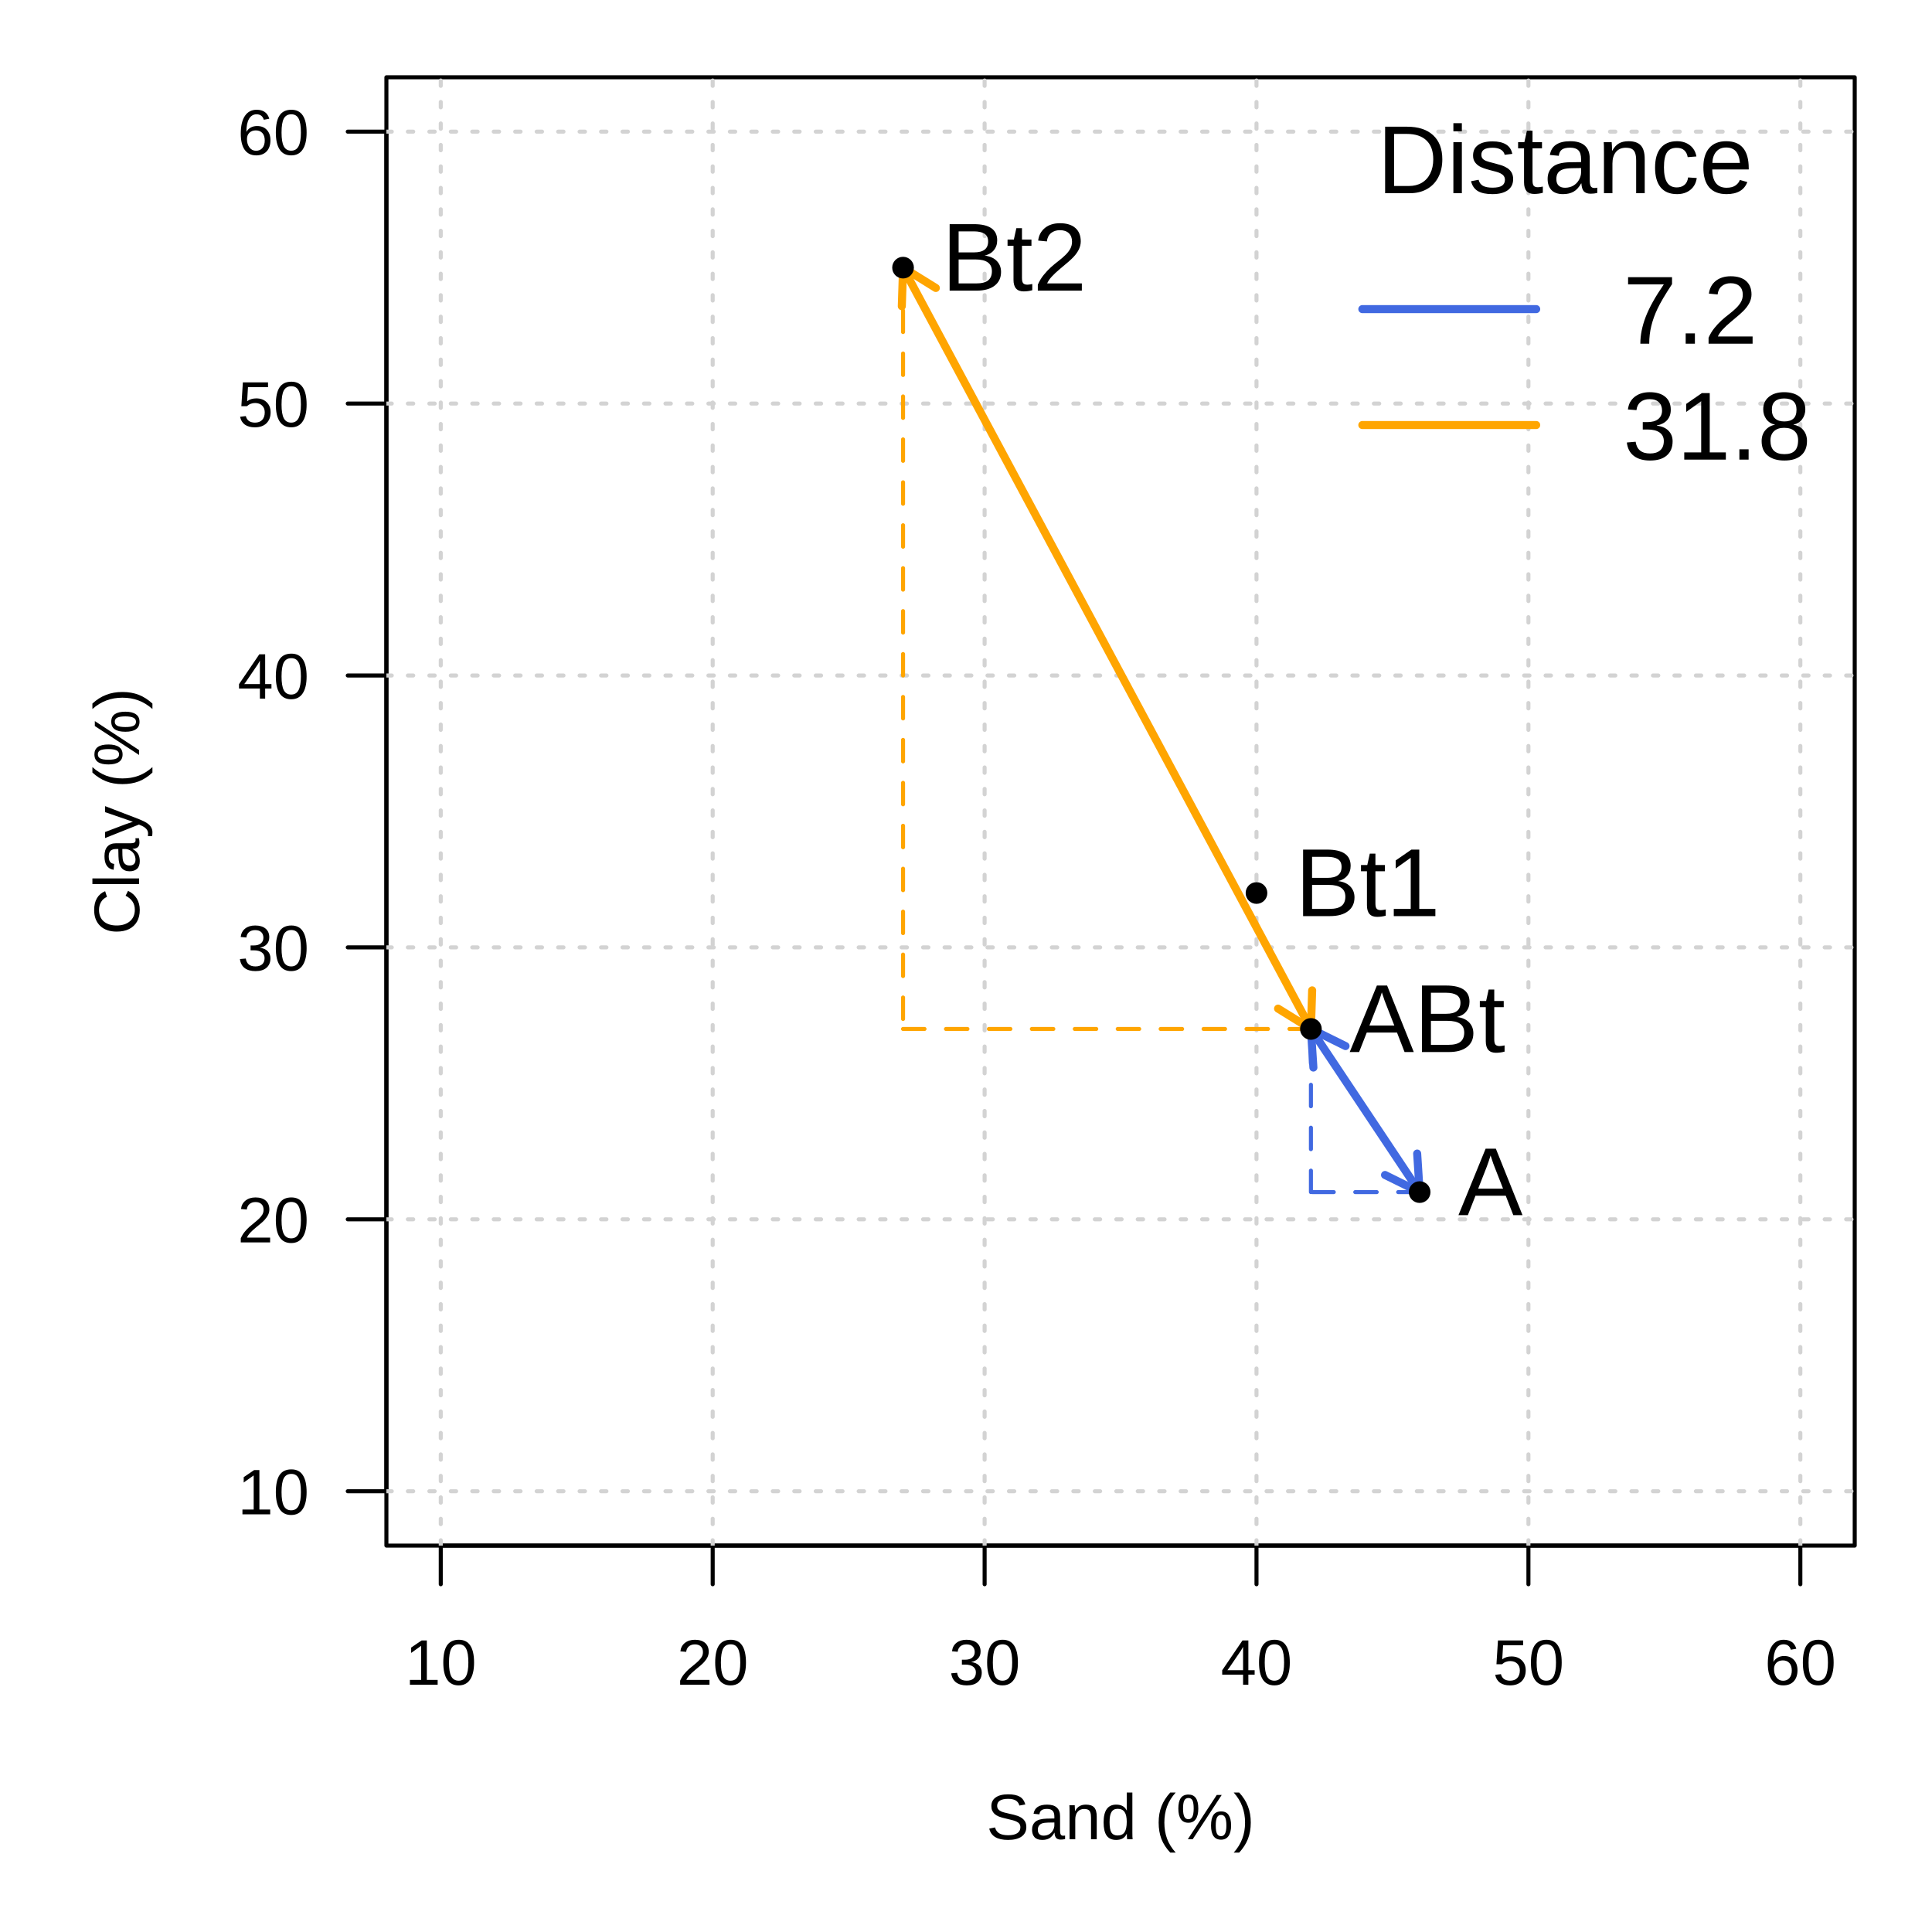
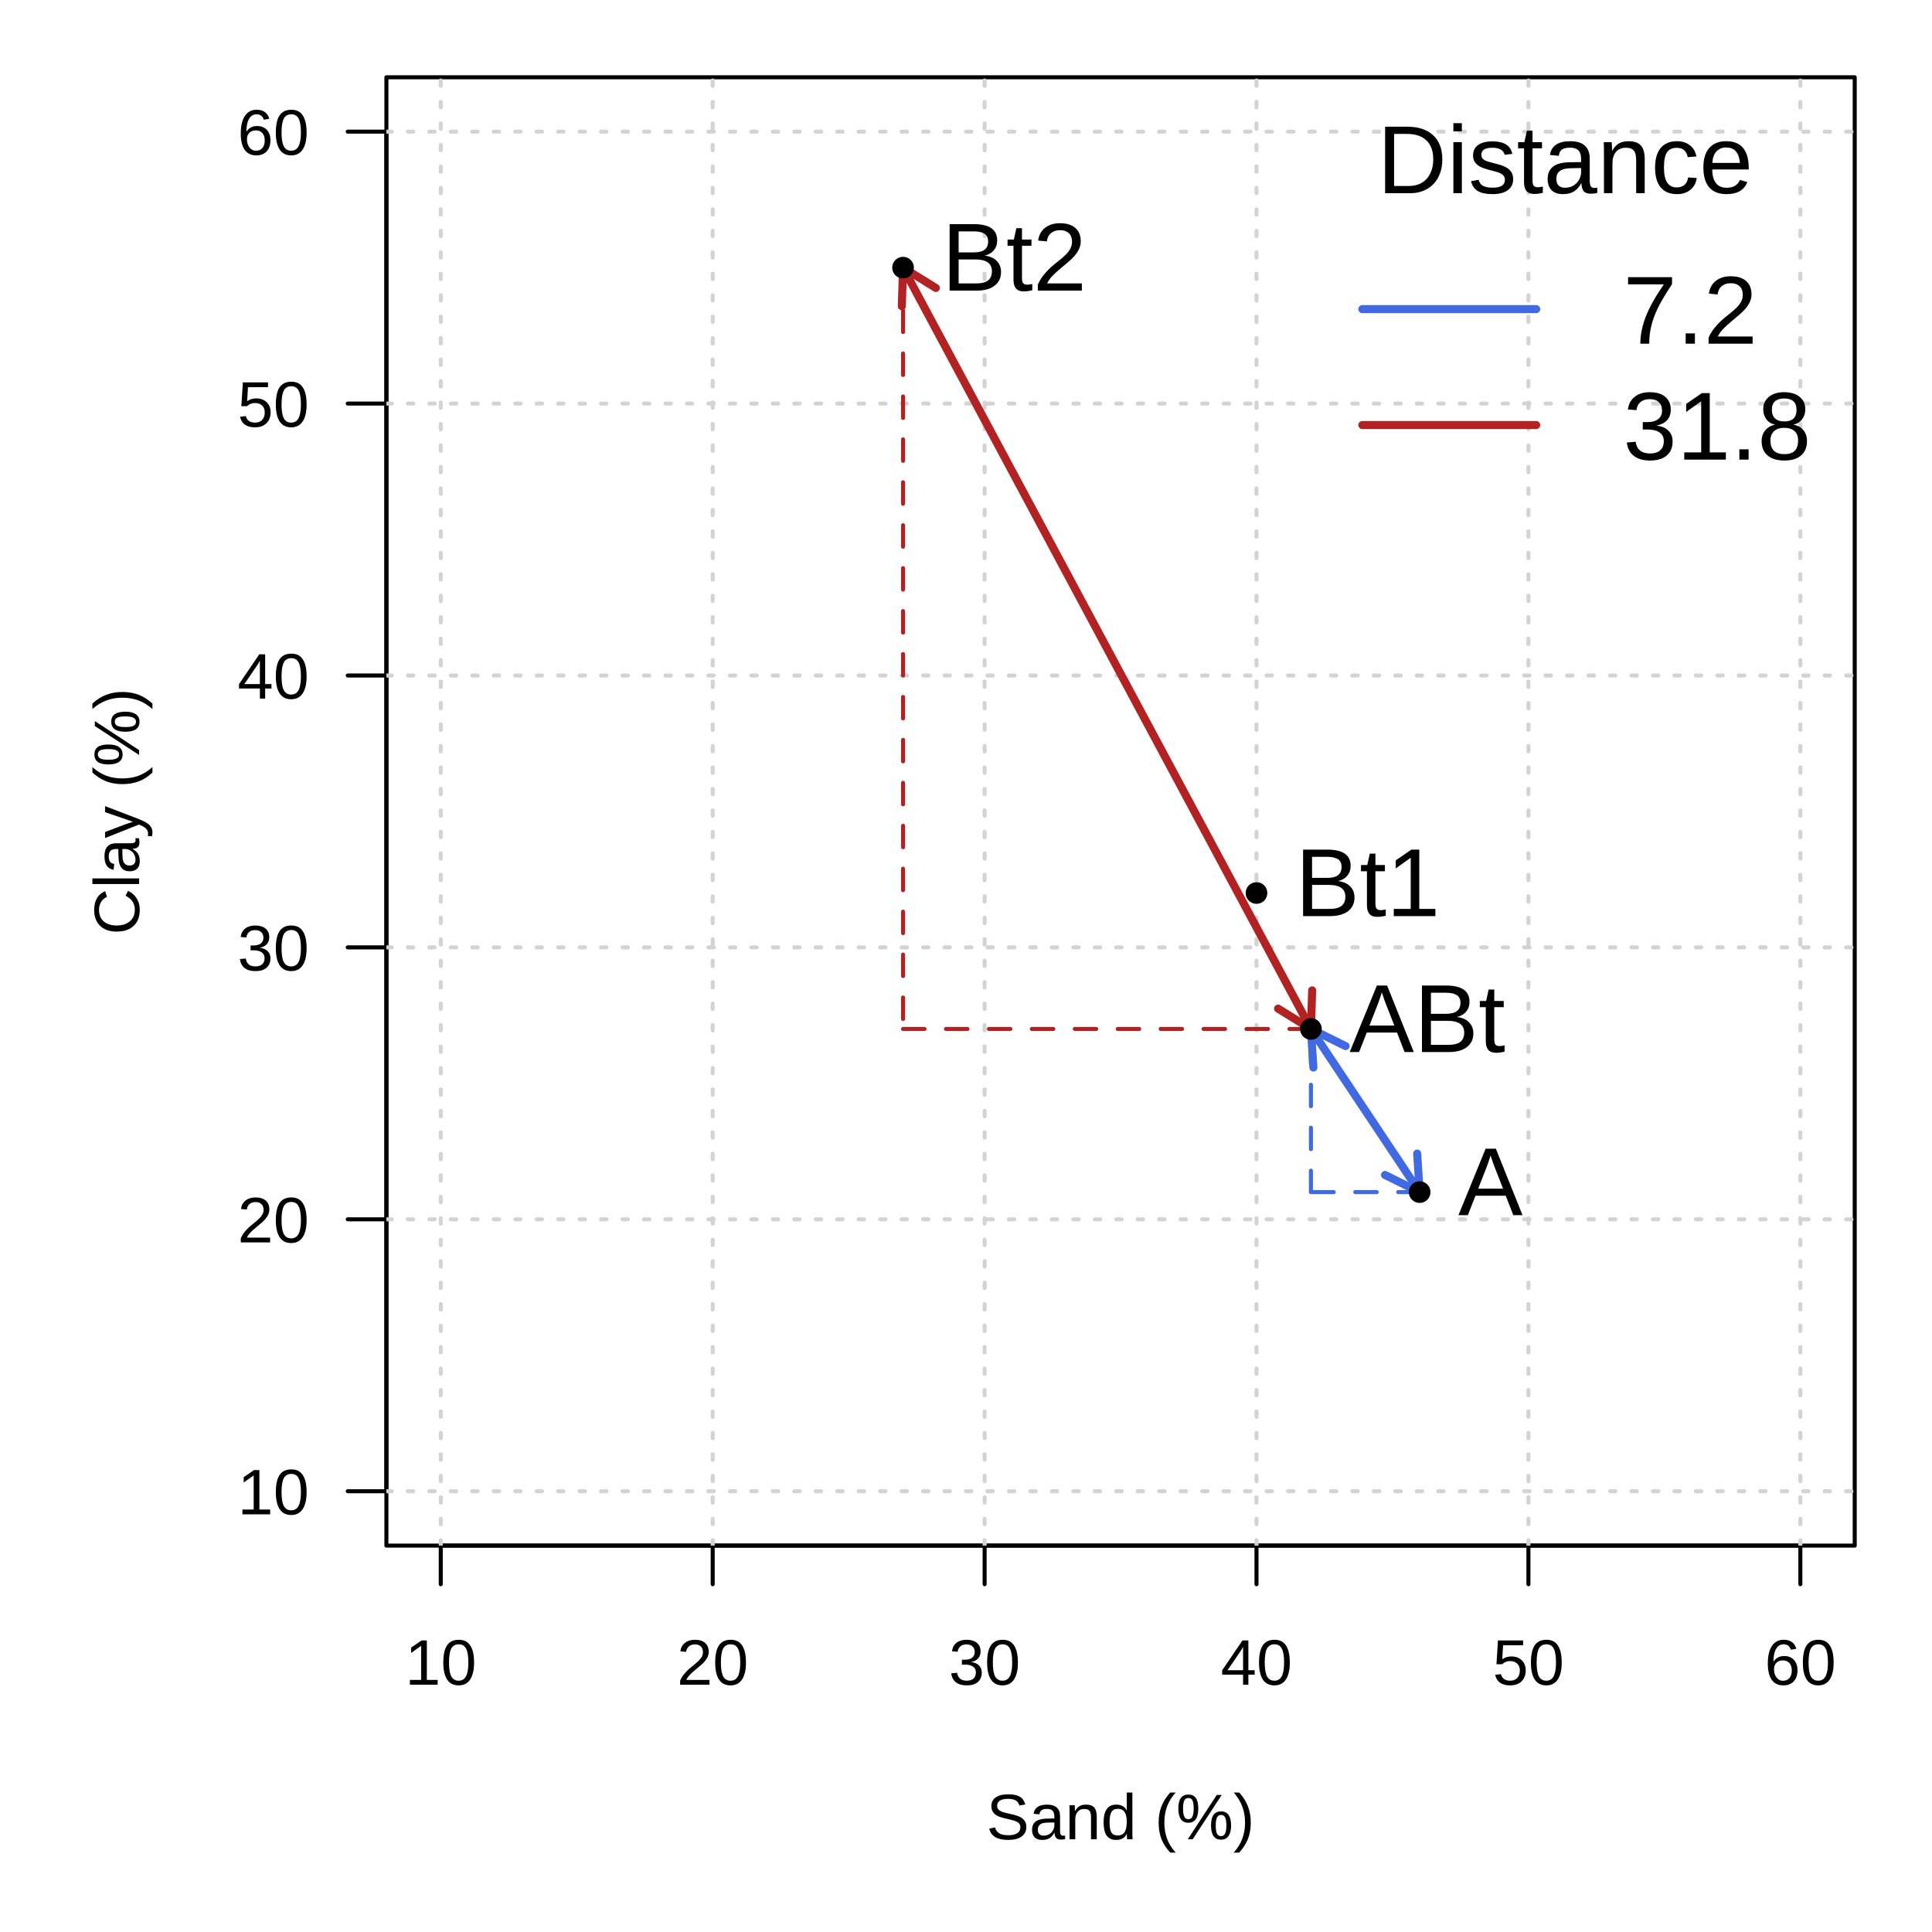
<svg xmlns="http://www.w3.org/2000/svg" width="360.00pt" height="360.00pt" viewBox="0 0 360.00 360.00">
  <g class="svglite">
    <defs>
      <style type="text/css">
    .svglite line, .svglite polyline, .svglite polygon, .svglite path, .svglite rect, .svglite circle {
      fill: none;
      stroke: #000000;
      stroke-linecap: round;
      stroke-linejoin: round;
      stroke-miterlimit: 10.00;
    }
    .svglite text {
      white-space: pre;
    }
    .svglite g.glyphgroup path {
      fill: inherit;
      stroke: none;
    }
  </style>
    </defs>
    <rect width="100%" height="100%" style="stroke: none; fill: #FFFFFF;" />
    <defs>
      <clipPath id="cpMC4wMHwzNjAuMDB8MC4wMHwzNjAuMDA=">
        <rect x="0.00" y="0.00" width="360.00" height="360.00" />
      </clipPath>
    </defs>
    <g clip-path="url(#cpMC4wMHwzNjAuMDB8MC4wMHwzNjAuMDA=)">
      <line x1="82.13" y1="288.00" x2="335.47" y2="288.00" style="stroke-width: 0.75;" />
      <line x1="82.13" y1="288.00" x2="82.13" y2="295.20" style="stroke-width: 0.75;" />
      <line x1="132.80" y1="288.00" x2="132.80" y2="295.20" style="stroke-width: 0.75;" />
      <line x1="183.47" y1="288.00" x2="183.47" y2="295.20" style="stroke-width: 0.75;" />
      <line x1="234.13" y1="288.00" x2="234.13" y2="295.20" style="stroke-width: 0.75;" />
      <line x1="284.80" y1="288.00" x2="284.80" y2="295.20" style="stroke-width: 0.75;" />
      <line x1="335.47" y1="288.00" x2="335.47" y2="295.20" style="stroke-width: 0.75;" />
      <text x="82.13" y="313.92" text-anchor="middle" style="font-size: 12.00px; font-family: &quot;Arial&quot;;" textLength="13.34px" lengthAdjust="spacingAndGlyphs">10</text>
      <text x="132.80" y="313.92" text-anchor="middle" style="font-size: 12.00px; font-family: &quot;Arial&quot;;" textLength="13.34px" lengthAdjust="spacingAndGlyphs">20</text>
      <text x="183.47" y="313.92" text-anchor="middle" style="font-size: 12.00px; font-family: &quot;Arial&quot;;" textLength="13.34px" lengthAdjust="spacingAndGlyphs">30</text>
      <text x="234.13" y="313.92" text-anchor="middle" style="font-size: 12.00px; font-family: &quot;Arial&quot;;" textLength="13.34px" lengthAdjust="spacingAndGlyphs">40</text>
      <text x="284.80" y="313.92" text-anchor="middle" style="font-size: 12.00px; font-family: &quot;Arial&quot;;" textLength="13.34px" lengthAdjust="spacingAndGlyphs">50</text>
      <text x="335.47" y="313.92" text-anchor="middle" style="font-size: 12.00px; font-family: &quot;Arial&quot;;" textLength="13.34px" lengthAdjust="spacingAndGlyphs">60</text>
      <line x1="72.00" y1="277.87" x2="72.00" y2="24.53" style="stroke-width: 0.75;" />
      <line x1="72.00" y1="277.87" x2="64.80" y2="277.87" style="stroke-width: 0.75;" />
      <line x1="72.00" y1="227.20" x2="64.80" y2="227.20" style="stroke-width: 0.75;" />
      <line x1="72.00" y1="176.53" x2="64.80" y2="176.53" style="stroke-width: 0.75;" />
      <line x1="72.00" y1="125.87" x2="64.80" y2="125.87" style="stroke-width: 0.75;" />
      <line x1="72.00" y1="75.20" x2="64.80" y2="75.20" style="stroke-width: 0.75;" />
      <line x1="72.00" y1="24.53" x2="64.80" y2="24.53" style="stroke-width: 0.75;" />
      <text x="57.60" y="282.17" text-anchor="end" style="font-size: 12.00px; font-family: &quot;Arial&quot;;" textLength="13.34px" lengthAdjust="spacingAndGlyphs">10</text>
      <text x="57.60" y="231.50" text-anchor="end" style="font-size: 12.00px; font-family: &quot;Arial&quot;;" textLength="13.34px" lengthAdjust="spacingAndGlyphs">20</text>
      <text x="57.60" y="180.83" text-anchor="end" style="font-size: 12.00px; font-family: &quot;Arial&quot;;" textLength="13.34px" lengthAdjust="spacingAndGlyphs">30</text>
      <text x="57.60" y="130.17" text-anchor="end" style="font-size: 12.00px; font-family: &quot;Arial&quot;;" textLength="13.34px" lengthAdjust="spacingAndGlyphs">40</text>
      <text x="57.60" y="79.50" text-anchor="end" style="font-size: 12.00px; font-family: &quot;Arial&quot;;" textLength="13.34px" lengthAdjust="spacingAndGlyphs">50</text>
      <text x="57.60" y="28.83" text-anchor="end" style="font-size: 12.00px; font-family: &quot;Arial&quot;;" textLength="13.34px" lengthAdjust="spacingAndGlyphs">60</text>
      <polygon points="72.00,288.00 345.60,288.00 345.60,14.40 72.00,14.40 " style="stroke-width: 0.75;" />
      <text x="208.80" y="342.72" text-anchor="middle" style="font-size: 12.00px; font-family: &quot;Arial&quot;;" textLength="50.02px" lengthAdjust="spacingAndGlyphs">Sand (%)</text>
      <text transform="translate(25.92,151.20) rotate(-90)" text-anchor="middle" style="font-size: 12.00px; font-family: &quot;Arial&quot;;" textLength="46.02px" lengthAdjust="spacingAndGlyphs">Clay (%)</text>
    </g>
    <defs>
      <clipPath id="cpNzIuMDB8MzQ1LjYwfDE0LjQwfDI4OC4wMA==">
        <rect x="72.00" y="14.40" width="273.60" height="273.60" />
      </clipPath>
    </defs>
    <g clip-path="url(#cpNzIuMDB8MzQ1LjYwfDE0LjQwfDI4OC4wMA==)">
      <line x1="72.00" y1="277.87" x2="345.60" y2="277.87" style="stroke-width: 0.75; stroke: #D3D3D3; stroke-dasharray: 1.00,3.00;" />
      <line x1="72.00" y1="227.20" x2="345.60" y2="227.20" style="stroke-width: 0.75; stroke: #D3D3D3; stroke-dasharray: 1.00,3.00;" />
      <line x1="72.00" y1="176.53" x2="345.60" y2="176.53" style="stroke-width: 0.75; stroke: #D3D3D3; stroke-dasharray: 1.00,3.00;" />
      <line x1="72.00" y1="125.87" x2="345.60" y2="125.87" style="stroke-width: 0.75; stroke: #D3D3D3; stroke-dasharray: 1.00,3.00;" />
      <line x1="72.00" y1="75.20" x2="345.60" y2="75.20" style="stroke-width: 0.75; stroke: #D3D3D3; stroke-dasharray: 1.00,3.00;" />
      <line x1="72.00" y1="24.53" x2="345.60" y2="24.53" style="stroke-width: 0.75; stroke: #D3D3D3; stroke-dasharray: 1.00,3.00;" />
      <line x1="82.13" y1="288.00" x2="82.13" y2="14.40" style="stroke-width: 0.75; stroke: #D3D3D3; stroke-dasharray: 1.00,3.00;" />
      <line x1="132.80" y1="288.00" x2="132.80" y2="14.40" style="stroke-width: 0.75; stroke: #D3D3D3; stroke-dasharray: 1.00,3.00;" />
      <line x1="183.47" y1="288.00" x2="183.47" y2="14.40" style="stroke-width: 0.75; stroke: #D3D3D3; stroke-dasharray: 1.00,3.00;" />
      <line x1="234.13" y1="288.00" x2="234.13" y2="14.40" style="stroke-width: 0.75; stroke: #D3D3D3; stroke-dasharray: 1.00,3.00;" />
      <line x1="284.80" y1="288.00" x2="284.80" y2="14.40" style="stroke-width: 0.75; stroke: #D3D3D3; stroke-dasharray: 1.00,3.00;" />
      <line x1="335.47" y1="288.00" x2="335.47" y2="14.40" style="stroke-width: 0.75; stroke: #D3D3D3; stroke-dasharray: 1.00,3.00;" />
      <line x1="264.53" y1="222.13" x2="244.27" y2="191.73" style="stroke-width: 1.50; stroke: #4169E1;" />
      <polyline points="258.08,218.94 264.53,222.13 264.07,214.95 " style="stroke-width: 1.50; stroke: #4169E1;" />
      <polyline points="250.72,194.92 244.27,191.73 244.73,198.92 " style="stroke-width: 1.50; stroke: #4169E1;" />
-       <line x1="168.27" y1="49.87" x2="244.27" y2="191.73" style="stroke-width: 1.50; stroke: #FFA500;" />
-       <polyline points="174.38,53.66 168.27,49.87 168.04,57.06 " style="stroke-width: 1.50; stroke: #FFA500;" />
-       <polyline points="238.15,187.94 244.27,191.73 244.50,184.54 " style="stroke-width: 1.50; stroke: #FFA500;" />
-       <line x1="168.27" y1="49.87" x2="168.27" y2="191.73" style="stroke-width: 0.75; stroke: #FFA500; stroke-dasharray: 4.00,4.00;" />
-       <line x1="168.27" y1="191.73" x2="244.27" y2="191.73" style="stroke-width: 0.75; stroke: #FFA500; stroke-dasharray: 4.00,4.00;" />
+       <line x1="168.27" y1="49.87" x2="244.27" y2="191.73" style="stroke-width: 1.50; stroke: #B22222;" />
+       <polyline points="174.38,53.66 168.27,49.87 168.04,57.06 " style="stroke-width: 1.50; stroke: #B22222;" />
+       <polyline points="238.15,187.94 244.27,191.73 244.50,184.54 " style="stroke-width: 1.50; stroke: #B22222;" />
+       <line x1="168.27" y1="49.87" x2="168.27" y2="191.73" style="stroke-width: 0.75; stroke: #B22222; stroke-dasharray: 4.00,4.00;" />
+       <line x1="168.27" y1="191.73" x2="244.27" y2="191.73" style="stroke-width: 0.75; stroke: #B22222; stroke-dasharray: 4.00,4.00;" />
      <line x1="264.53" y1="222.13" x2="244.27" y2="222.13" style="stroke-width: 0.75; stroke: #4169E1; stroke-dasharray: 4.00,4.00;" />
      <line x1="244.27" y1="222.13" x2="244.27" y2="191.73" style="stroke-width: 0.75; stroke: #4169E1; stroke-dasharray: 4.00,4.00;" />
      <line x1="253.85" y1="57.60" x2="286.25" y2="57.60" style="stroke-width: 1.50; stroke: #4169E1;" />
-       <line x1="253.85" y1="79.20" x2="286.25" y2="79.20" style="stroke-width: 1.50; stroke: #FFA500;" />
+       <line x1="253.85" y1="79.20" x2="286.25" y2="79.20" style="stroke-width: 1.50; stroke: #B22222;" />
      <text x="291.63" y="36.00" text-anchor="middle" style="font-size: 18.00px; font-family: &quot;Arial&quot;;" textLength="70.05px" lengthAdjust="spacingAndGlyphs">Distance</text>
      <text x="302.45" y="64.04" style="font-size: 18.00px; font-family: &quot;Arial&quot;;" textLength="25.03px" lengthAdjust="spacingAndGlyphs">7.2</text>
      <text x="302.45" y="85.64" style="font-size: 18.00px; font-family: &quot;Arial&quot;;" textLength="35.05px" lengthAdjust="spacingAndGlyphs">31.8</text>
      <text x="271.73" y="226.43" style="font-size: 18.00px; font-family: &quot;Arial&quot;;" textLength="12.00px" lengthAdjust="spacingAndGlyphs">A</text>
      <text x="251.47" y="196.03" style="font-size: 18.00px; font-family: &quot;Arial&quot;;" textLength="29.00px" lengthAdjust="spacingAndGlyphs">ABt</text>
      <text x="241.33" y="170.70" style="font-size: 18.00px; font-family: &quot;Arial&quot;;" textLength="27.02px" lengthAdjust="spacingAndGlyphs">Bt1</text>
      <text x="175.47" y="54.16" style="font-size: 18.00px; font-family: &quot;Arial&quot;;" textLength="27.02px" lengthAdjust="spacingAndGlyphs">Bt2</text>
      <circle cx="264.53" cy="222.13" r="2.02" style="stroke-width: 0.75; stroke: none; fill: #000000;" />
      <circle cx="244.27" cy="191.73" r="2.02" style="stroke-width: 0.75; stroke: none; fill: #000000;" />
      <circle cx="234.13" cy="166.40" r="2.02" style="stroke-width: 0.75; stroke: none; fill: #000000;" />
      <circle cx="168.27" cy="49.87" r="2.02" style="stroke-width: 0.75; stroke: none; fill: #000000;" />
    </g>
  </g>
</svg>
